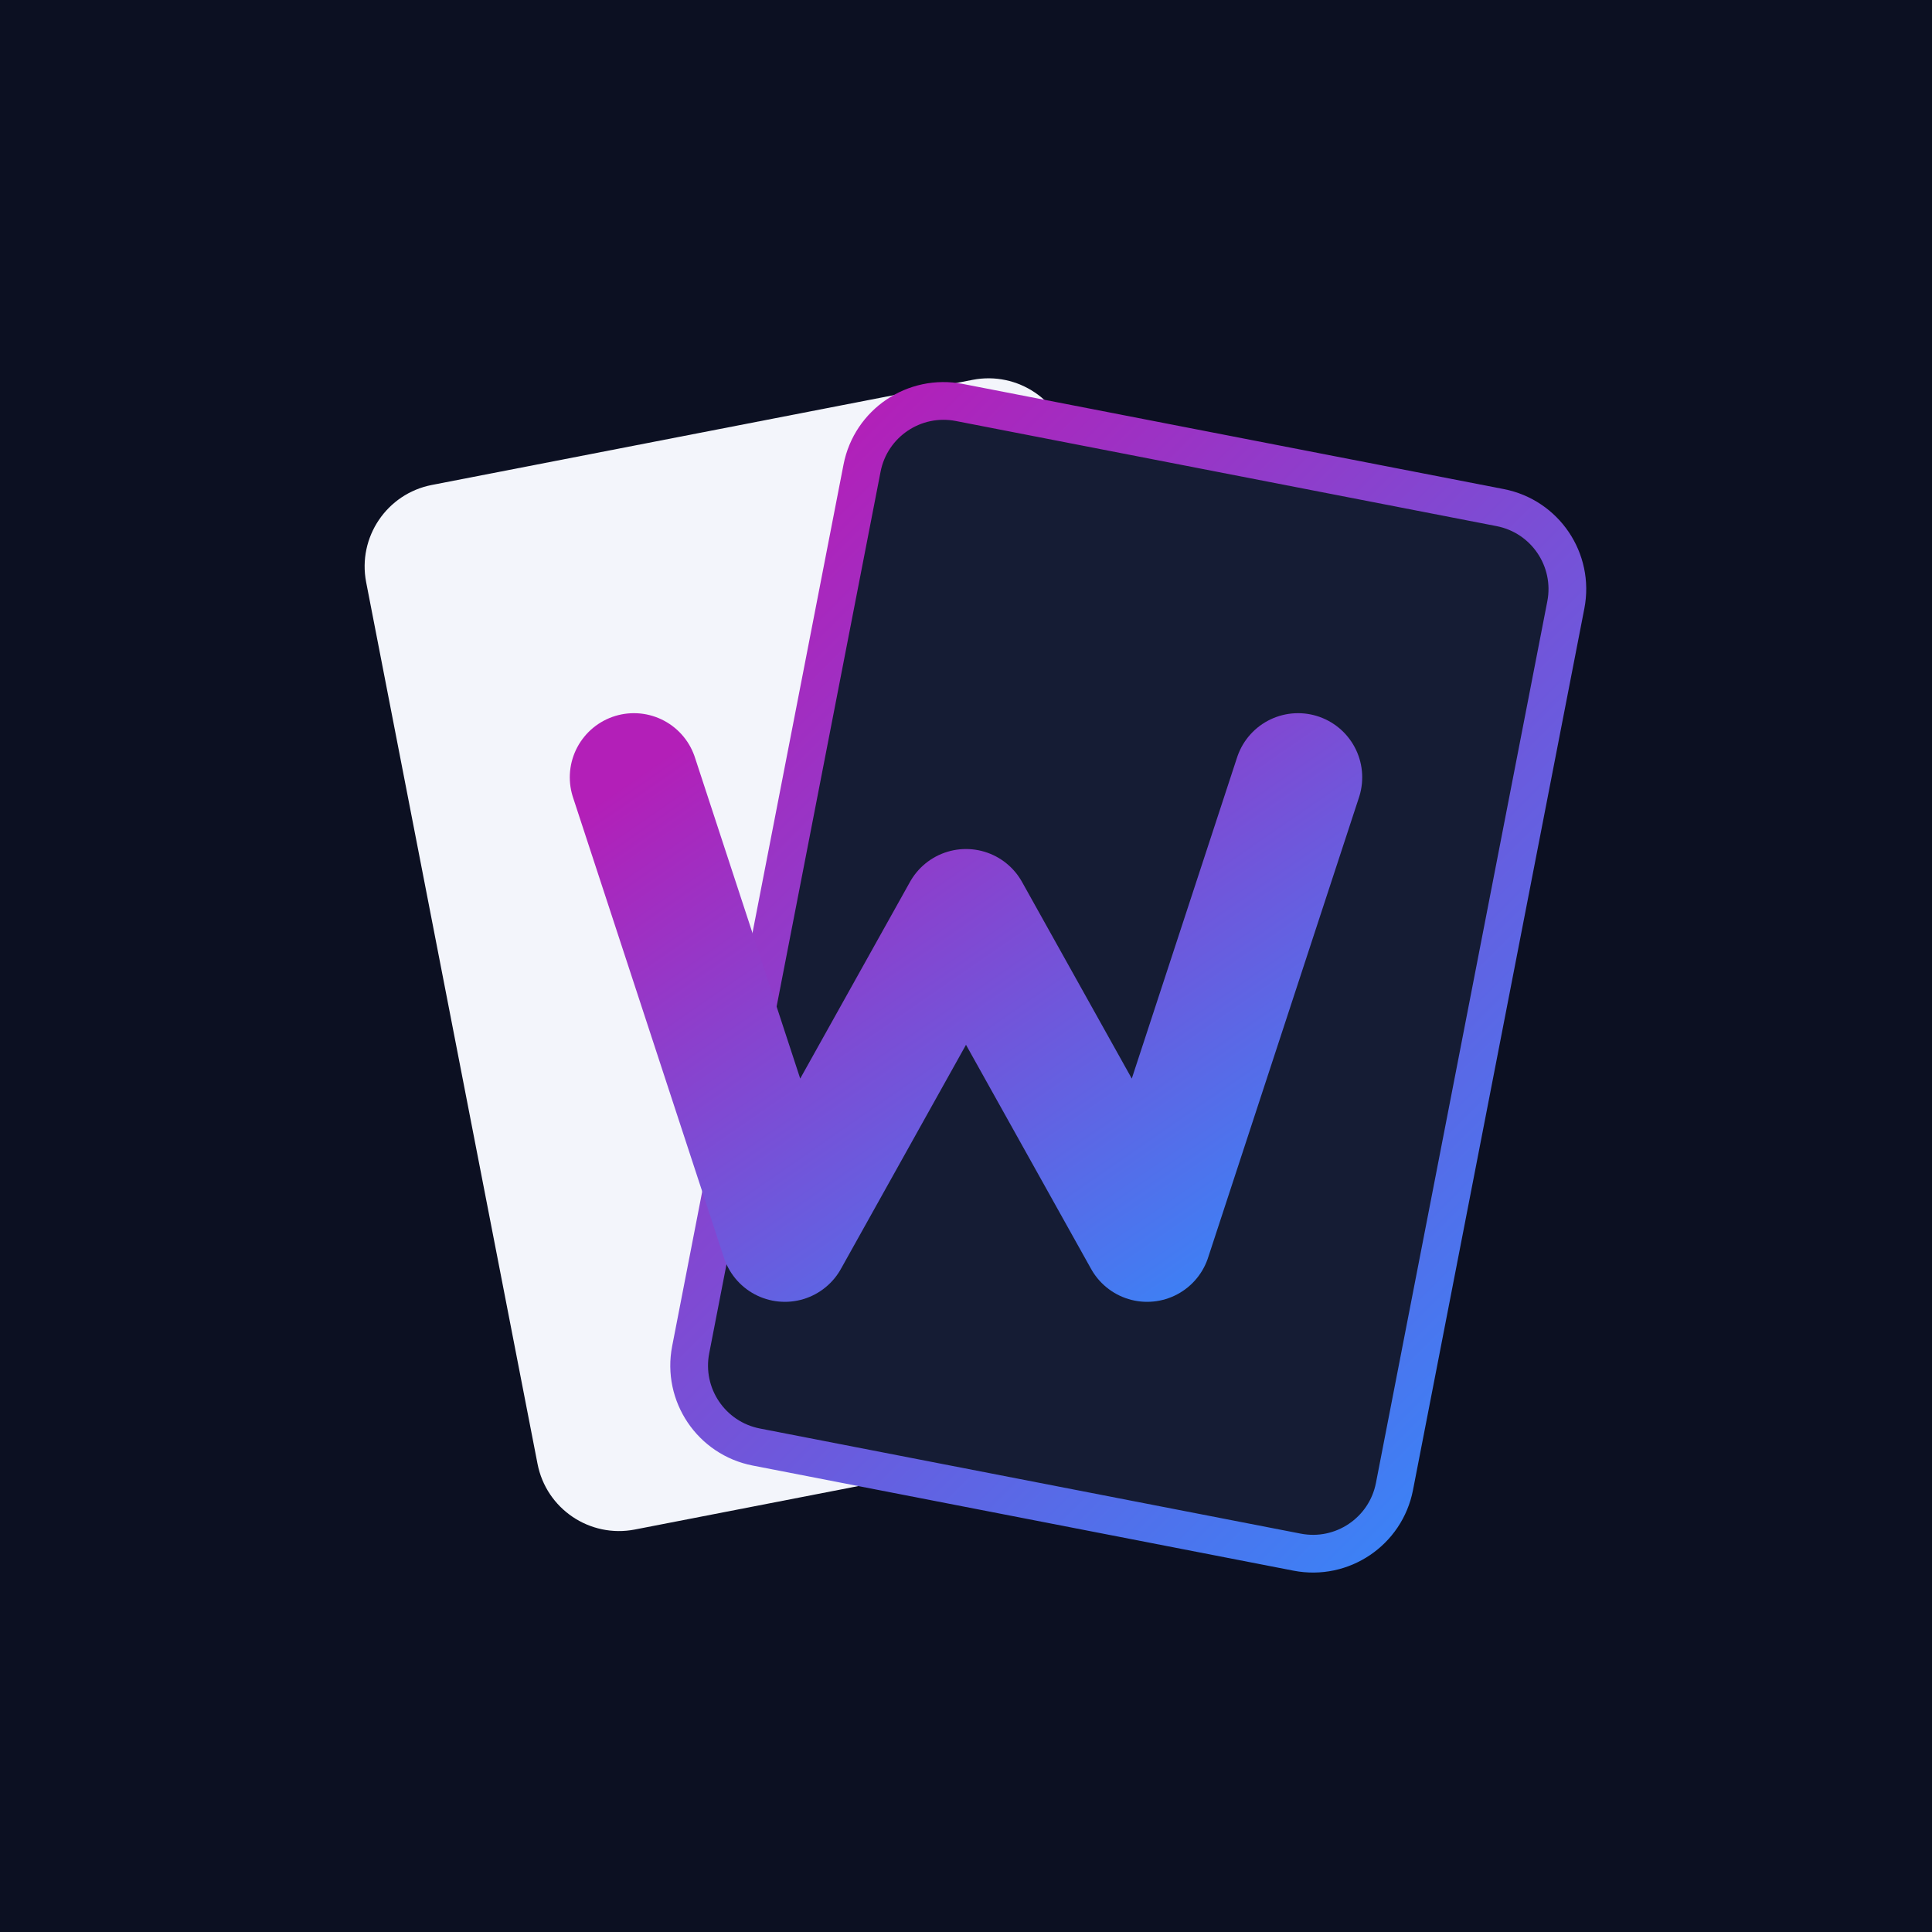
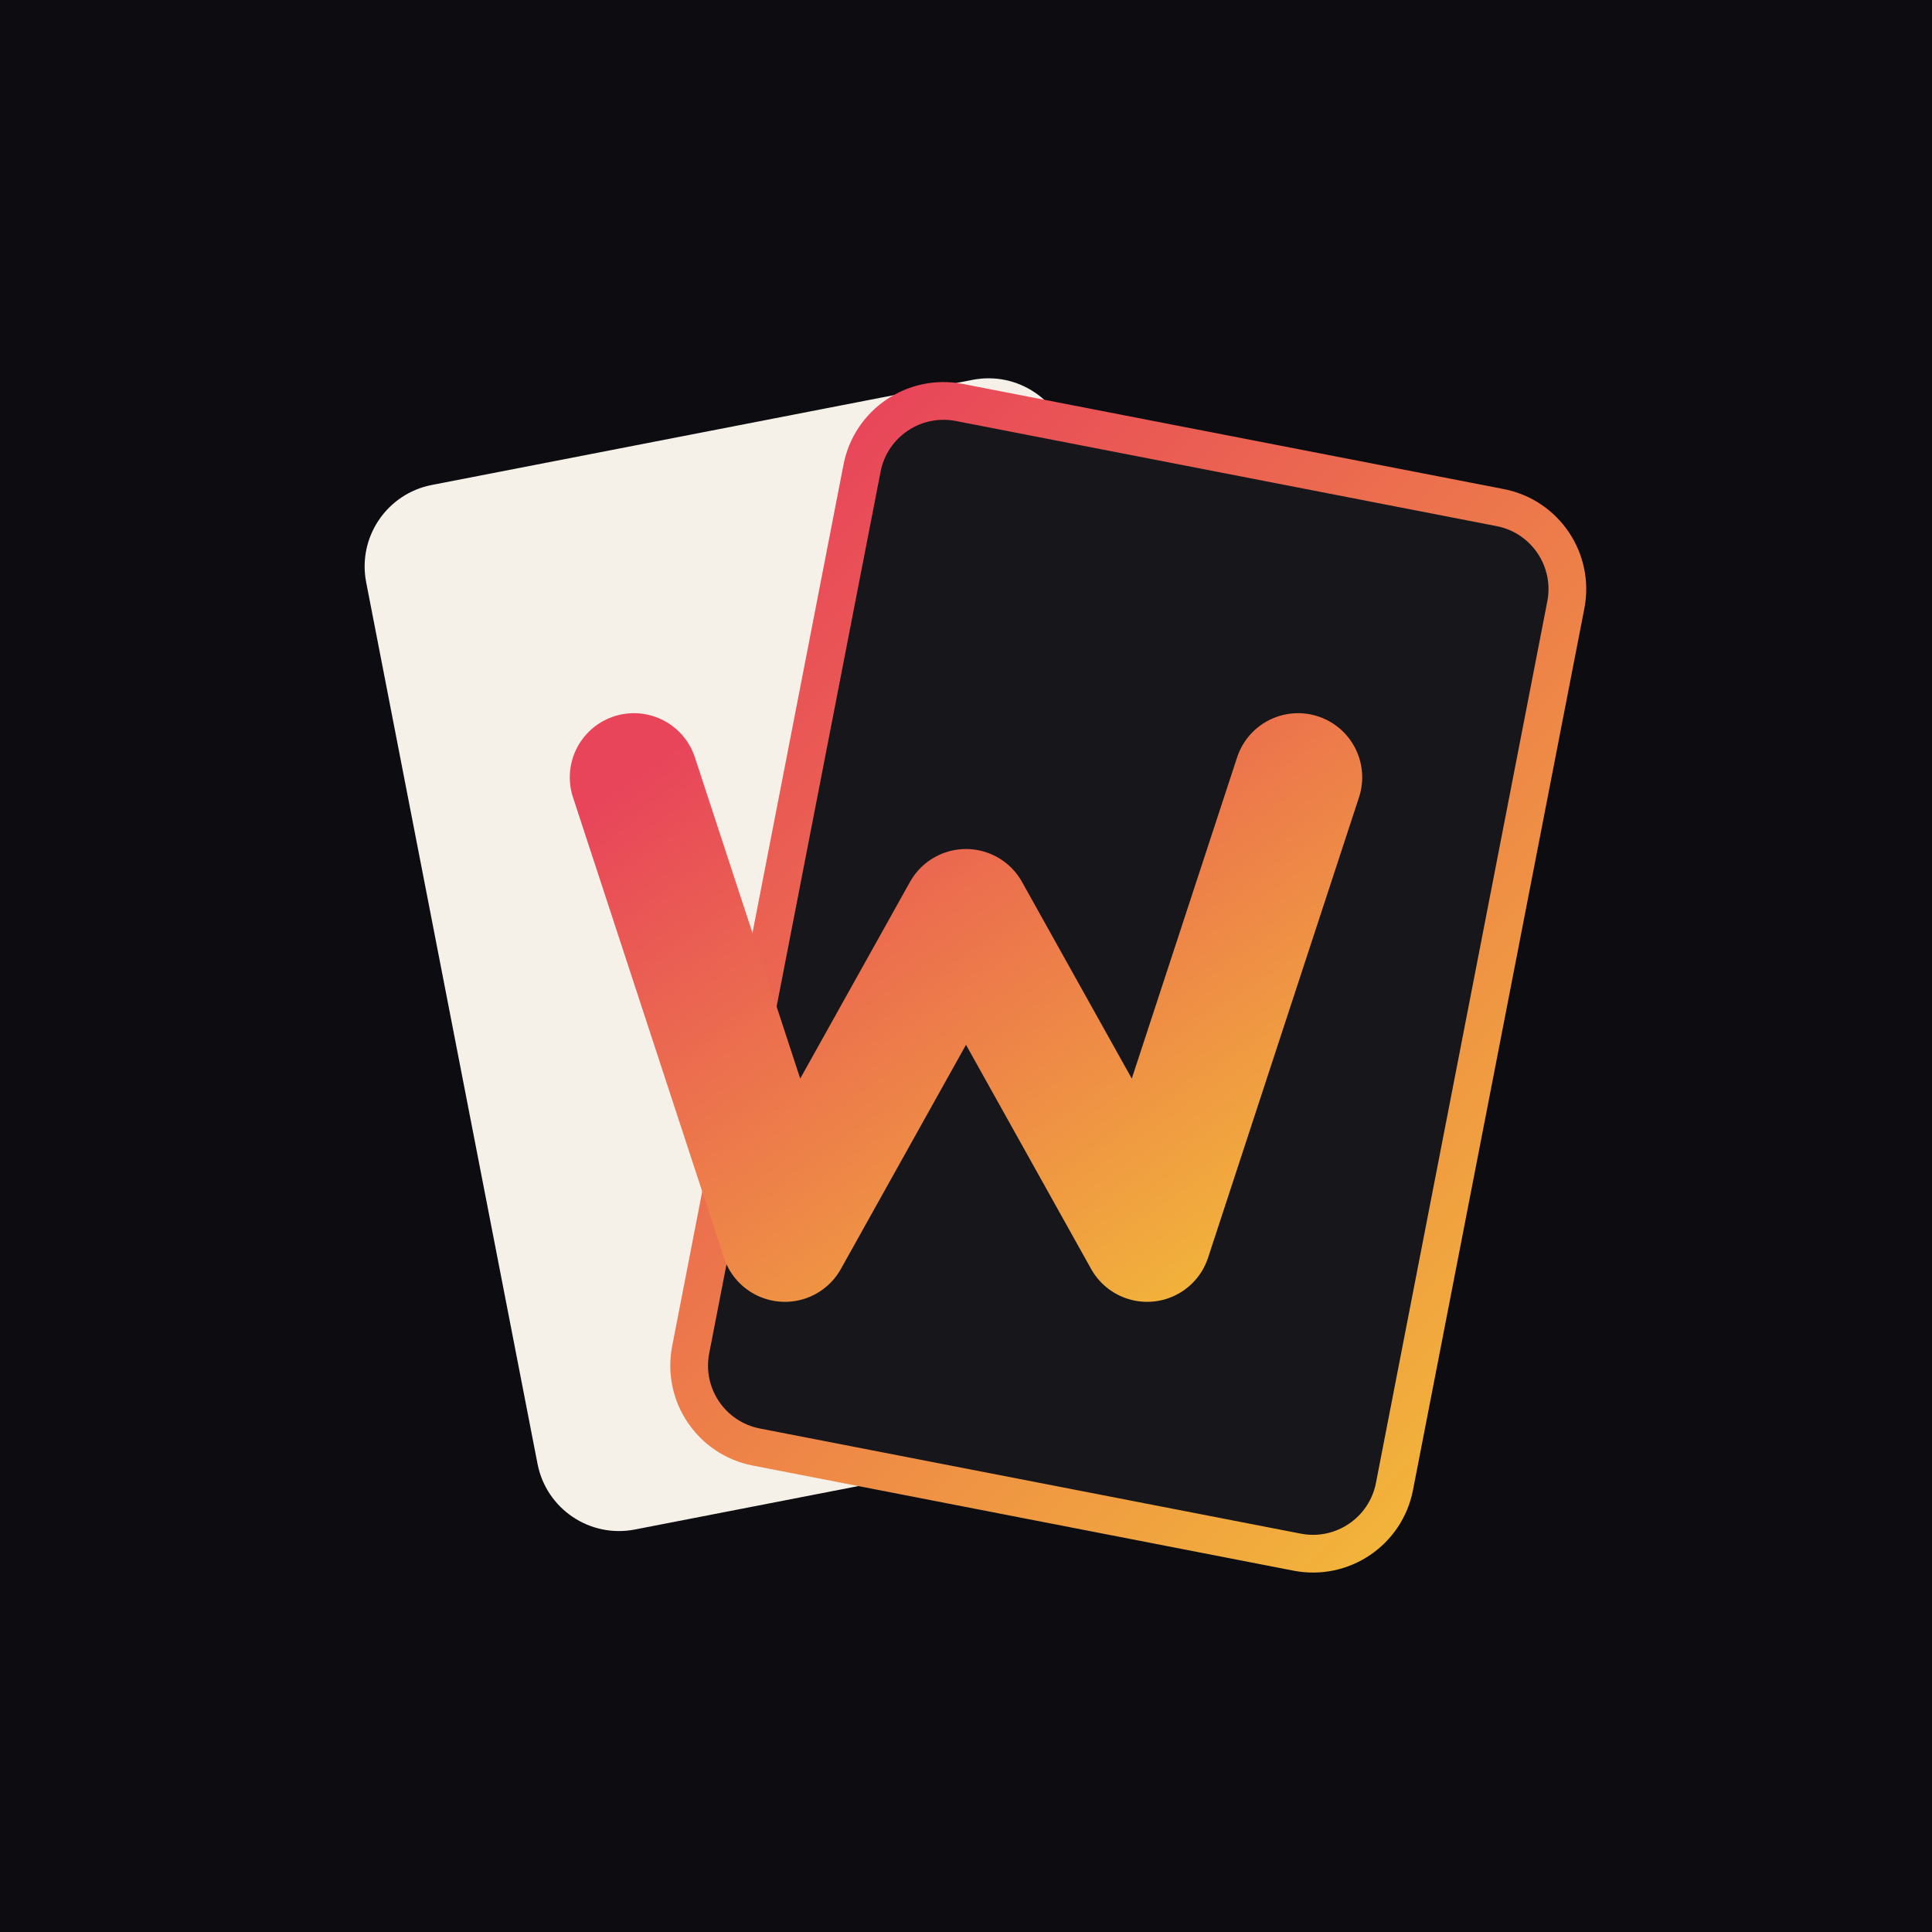
<svg xmlns="http://www.w3.org/2000/svg" viewBox="0 0 512 512">
  <defs>
    <linearGradient id="g" x1="0" y1="0" x2="1" y2="1">
-       <stop offset="0" stop-color="#b31fb8" />
-       <stop offset="1" stop-color="#3b82f6" />
+       <stop offset="0" stop-color="#e8455a" />
+       <stop offset="1" stop-color="#f2b53a" />
    </linearGradient>
  </defs>
-   <rect width="512" height="512" fill="#0c1022" />
-   <rect x="118" y="112" width="190" height="282" rx="22" fill="#f3f5fb" transform="rotate(-11 213 253)" />
-   <rect x="204" y="118" width="190" height="282" rx="22" fill="#151c34" stroke="url(#g)" stroke-width="10" transform="rotate(11 299 259)" />
+   <rect width="512" height="512" fill="#0d0d11" />
+   <rect x="118" y="112" width="190" height="282" rx="22" fill="#f5f1e8" transform="rotate(-11 213 253)" />
+   <rect x="204" y="118" width="190" height="282" rx="22" fill="#16161b" stroke="url(#g)" stroke-width="10" transform="rotate(11 299 259)" />
  <path d="M168 206l40 122 48-86 48 86 40-122" fill="none" stroke="url(#g)" stroke-width="34" stroke-linecap="round" stroke-linejoin="round" />
</svg>
